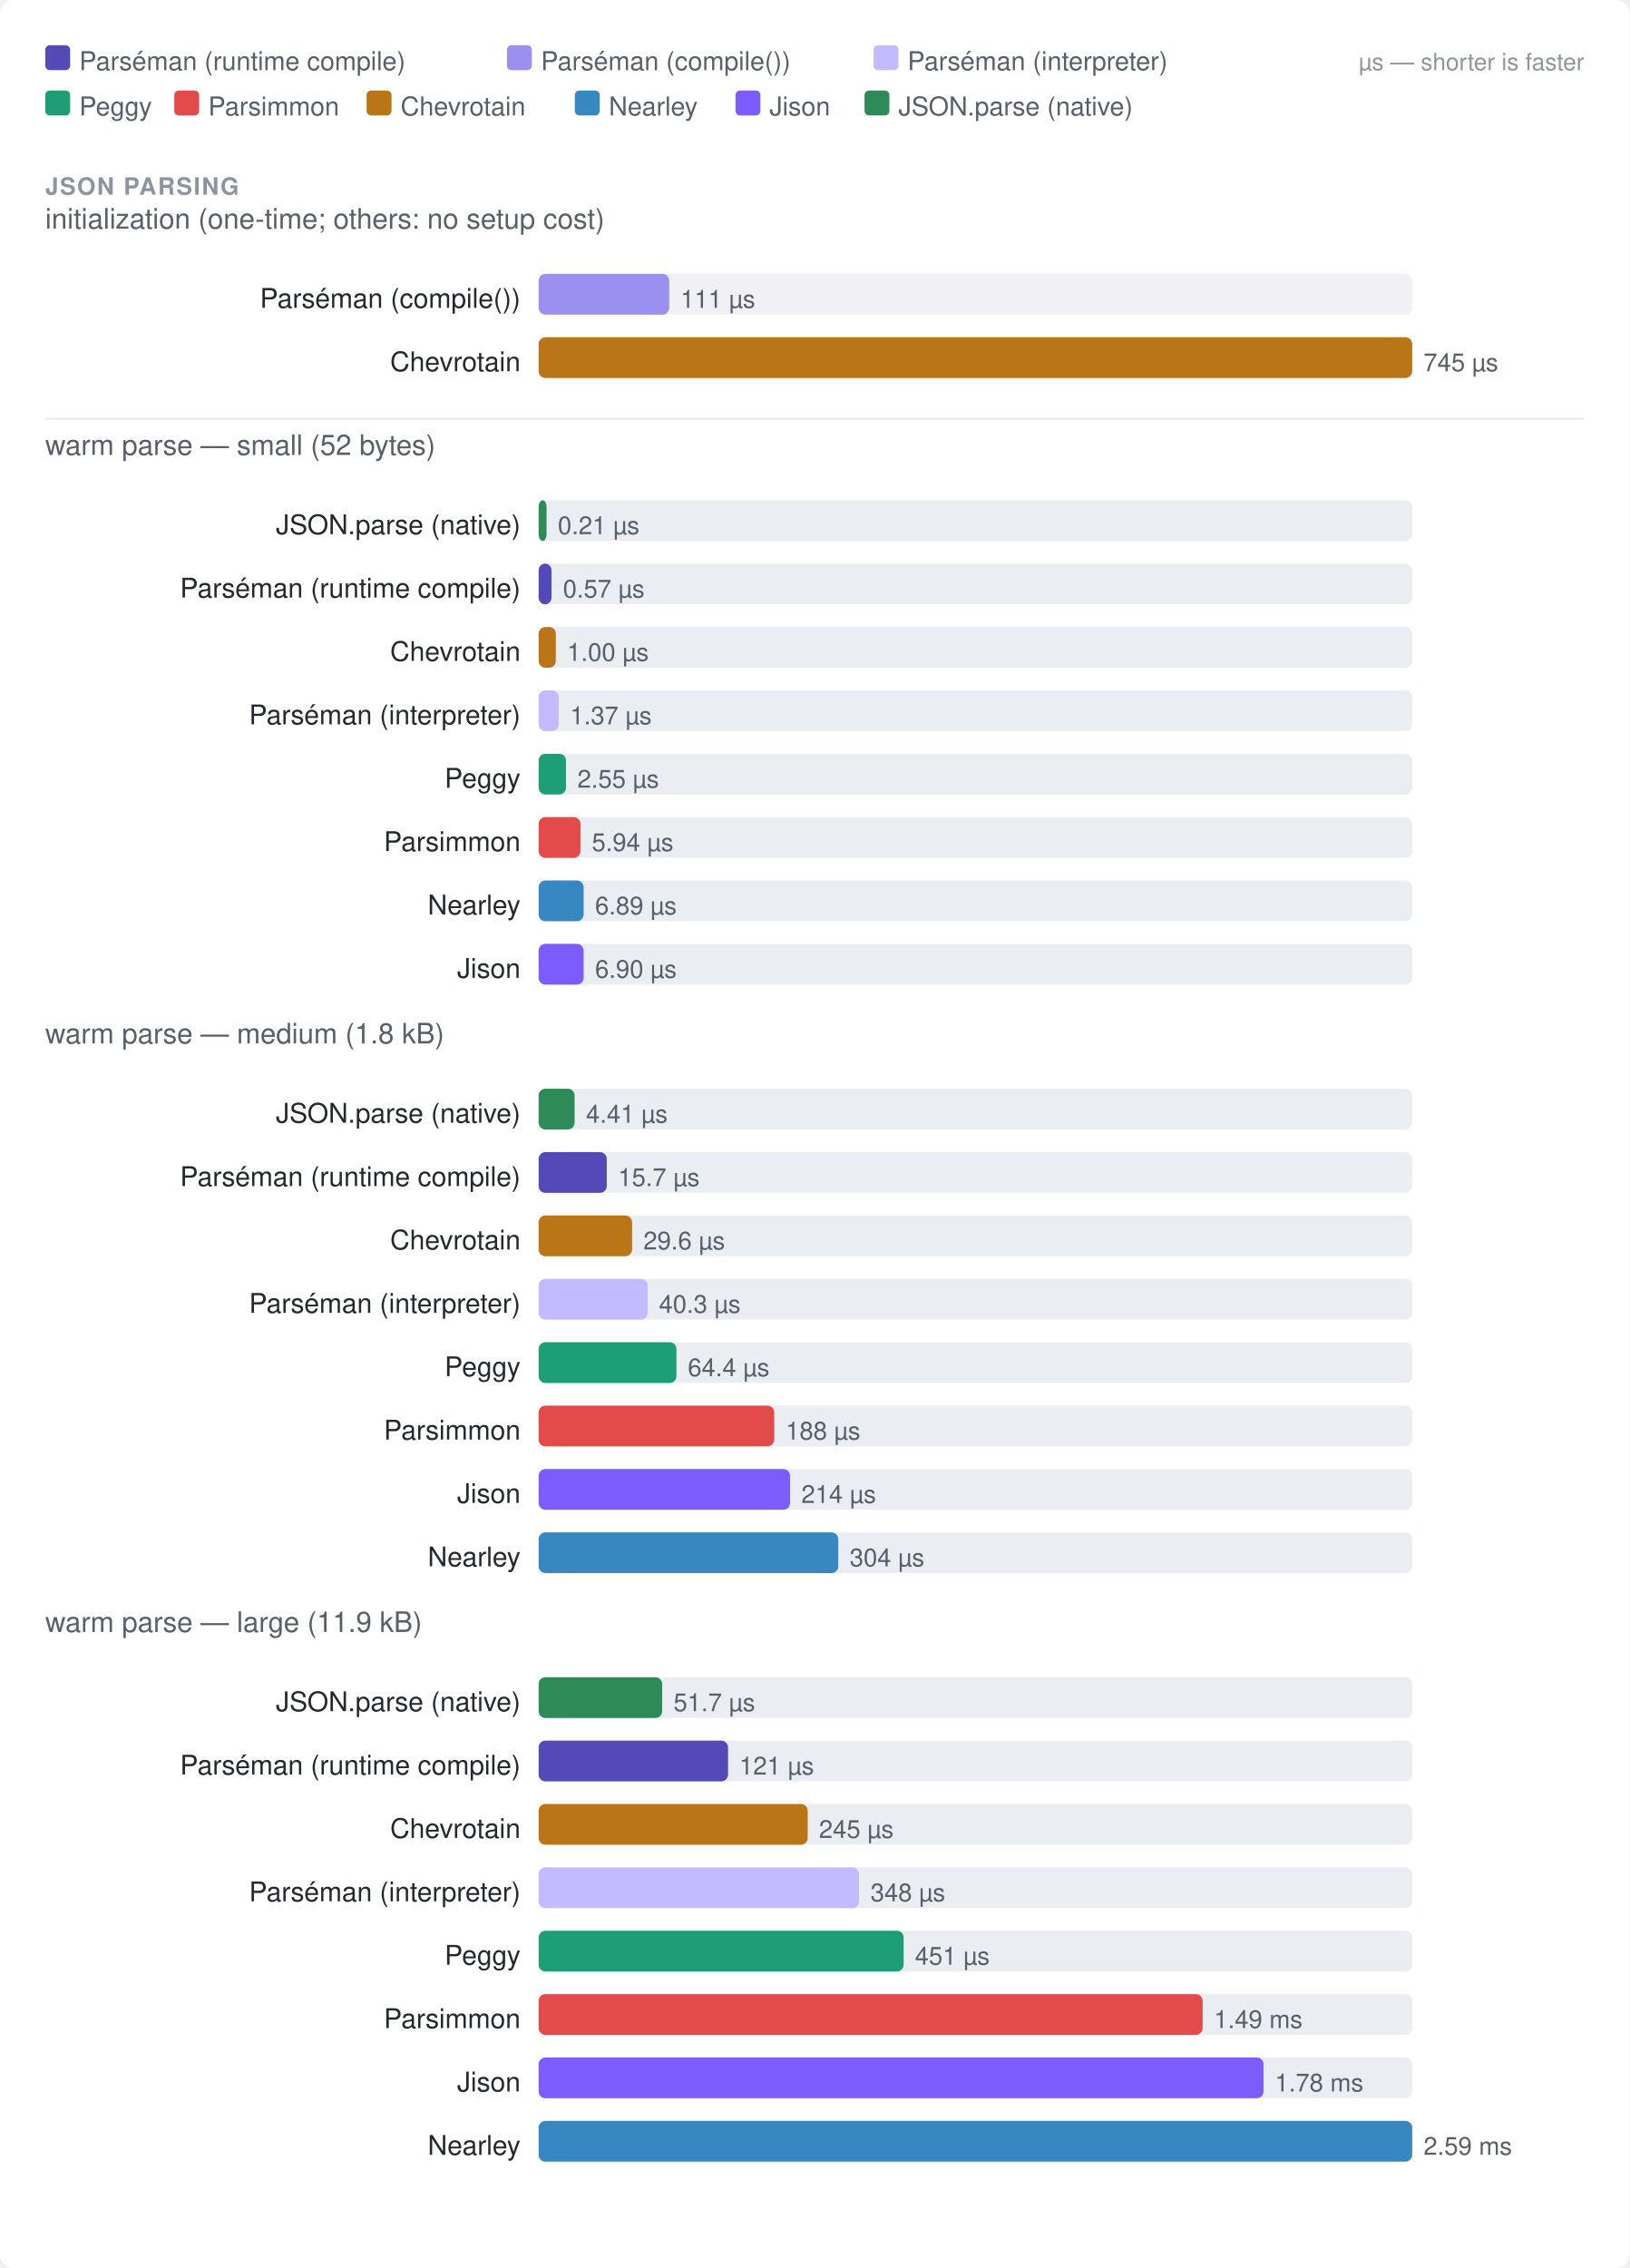
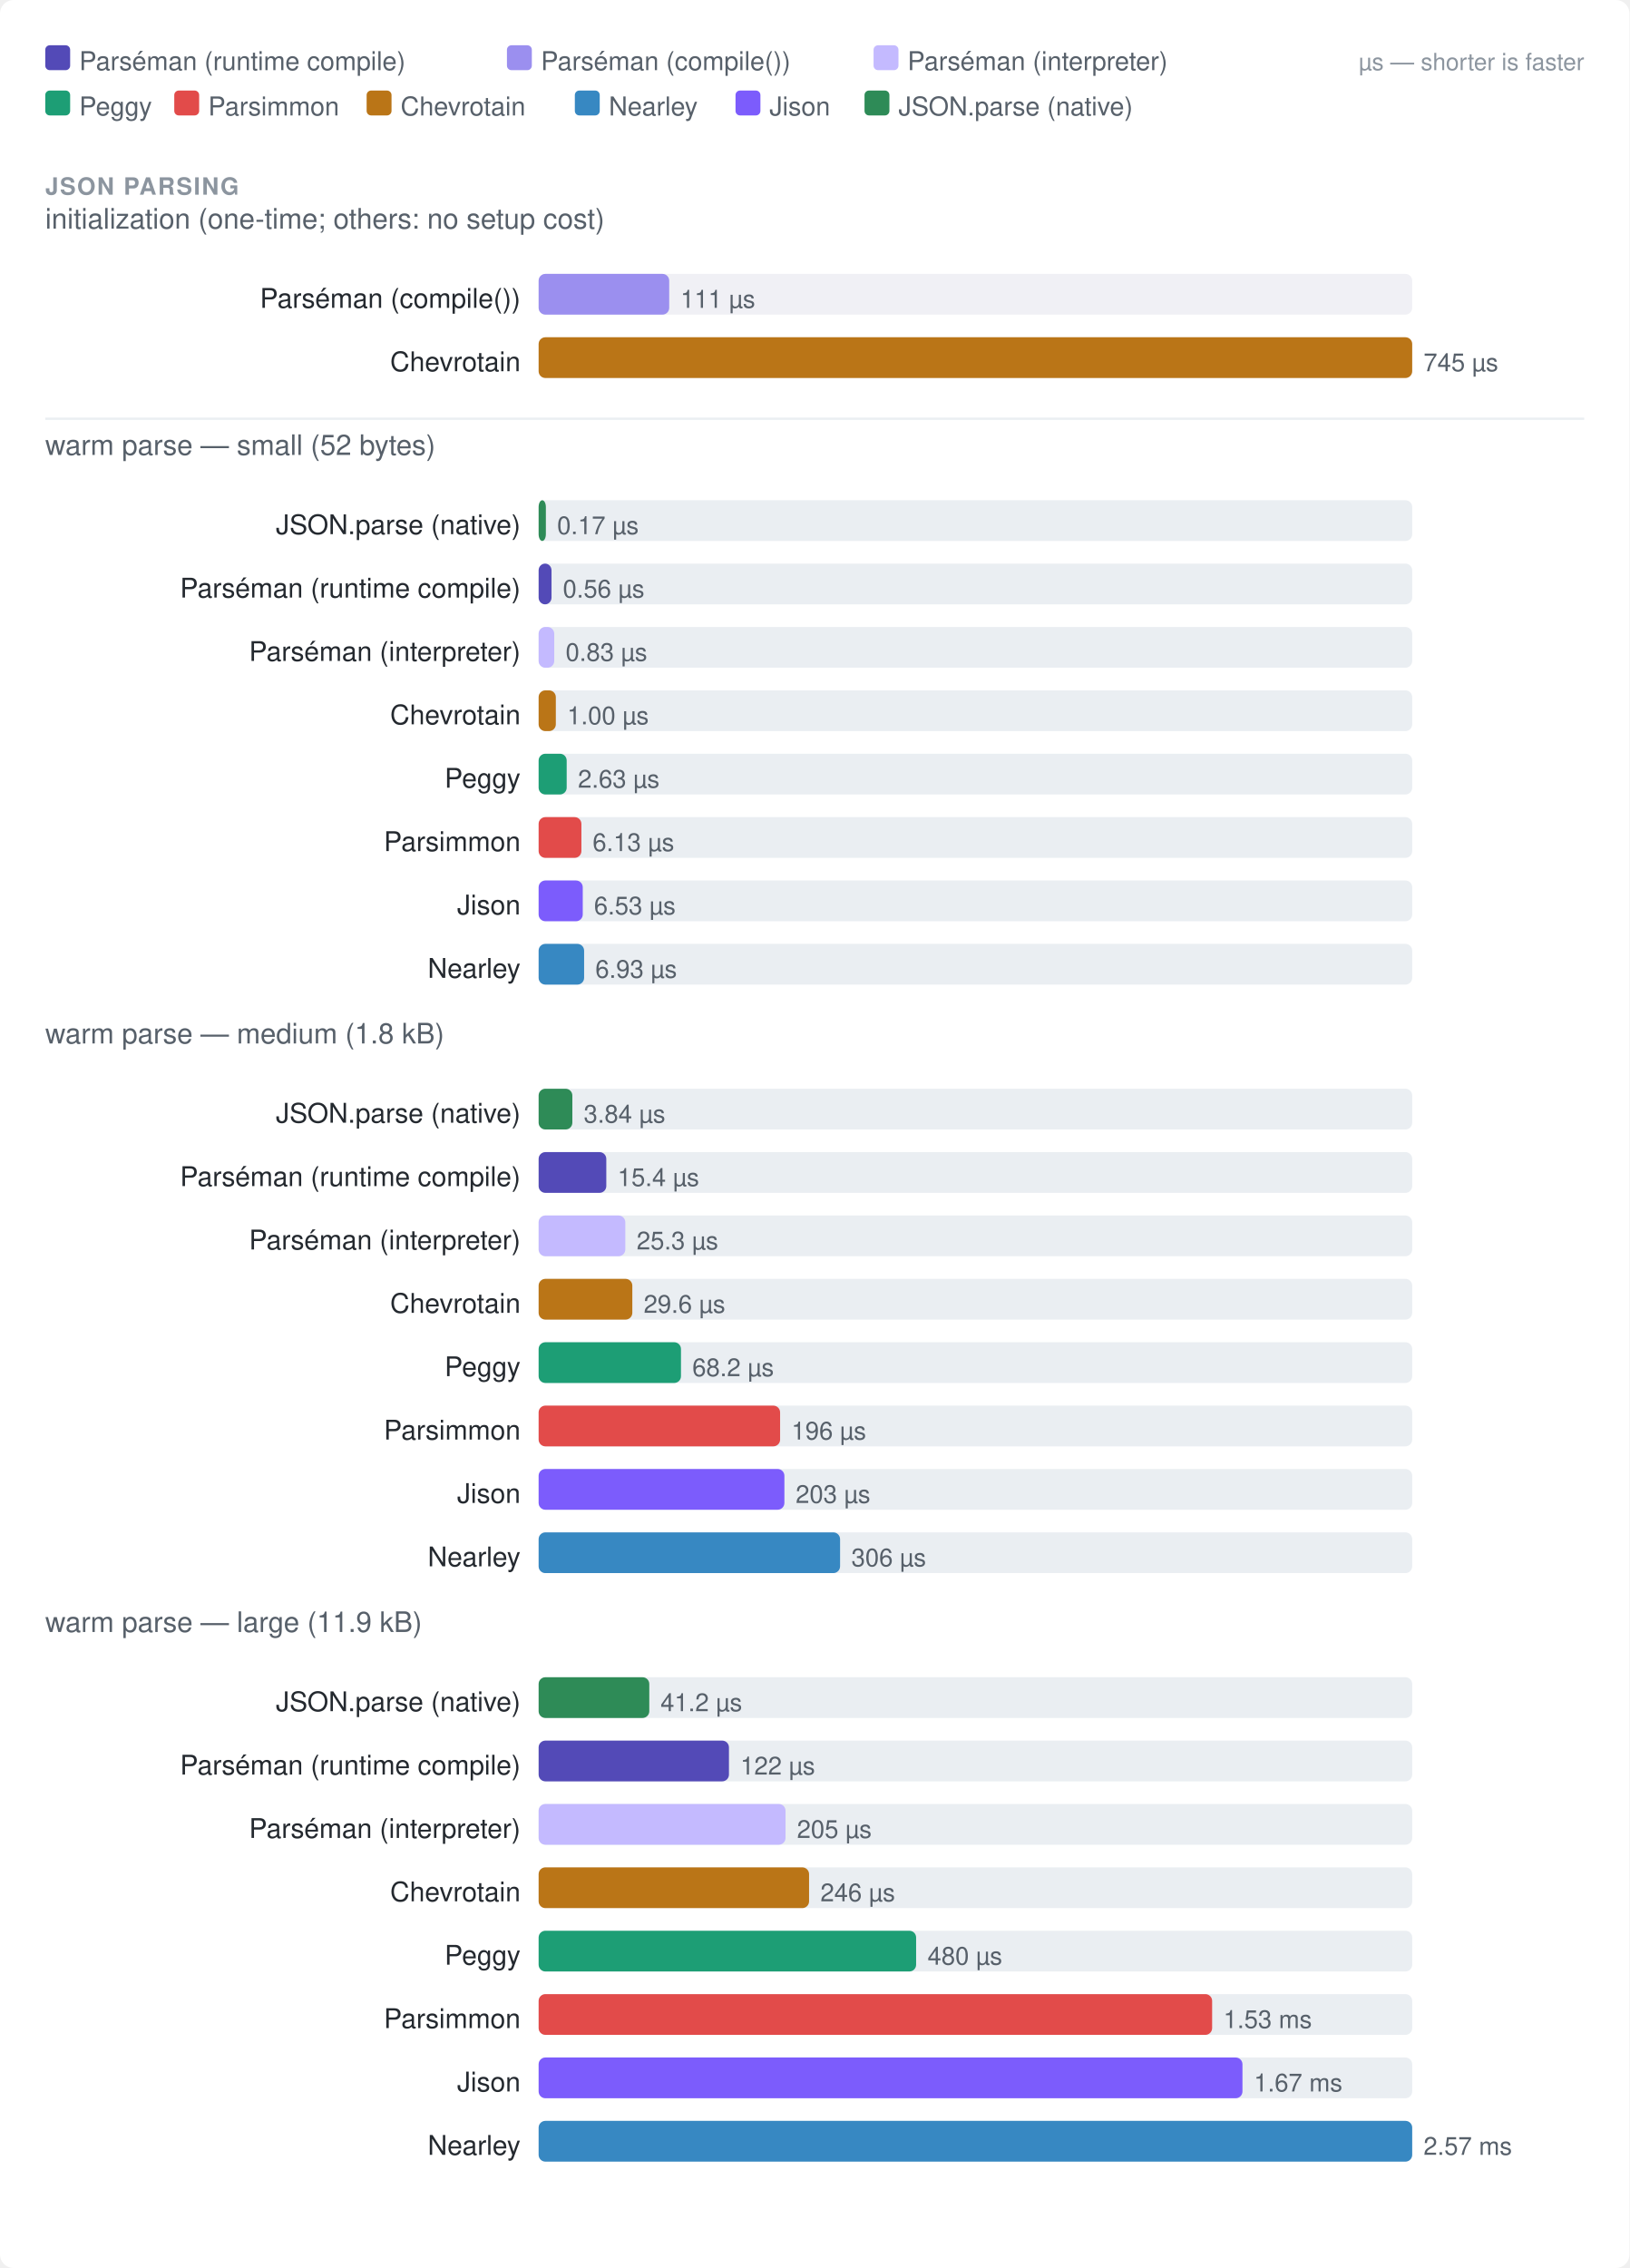
<svg xmlns="http://www.w3.org/2000/svg" viewBox="0 0 720 1002" width="720" height="1002">
  <rect width="720" height="1002" fill="white" rx="6" />
  <rect x="20" y="20" width="11" height="11" rx="2" fill="#534AB7" />
  <text x="35" y="31" font-size="11.5" fill="#57606a" font-family="-apple-system,BlinkMacSystemFont,'Segoe UI',Helvetica,Arial,sans-serif">Parséman (runtime compile)</text>
  <rect x="224" y="20" width="11" height="11" rx="2" fill="#9B8FEF" />
  <text x="239" y="31" font-size="11.5" fill="#57606a" font-family="-apple-system,BlinkMacSystemFont,'Segoe UI',Helvetica,Arial,sans-serif">Parséman (compile())</text>
  <rect x="386" y="20" width="11" height="11" rx="2" fill="#C4BAFF" />
  <text x="401" y="31" font-size="11.5" fill="#57606a" font-family="-apple-system,BlinkMacSystemFont,'Segoe UI',Helvetica,Arial,sans-serif">Parséman (interpreter)</text>
  <rect x="20" y="40" width="11" height="11" rx="2" fill="#1D9E75" />
  <text x="35" y="51" font-size="11.5" fill="#57606a" font-family="-apple-system,BlinkMacSystemFont,'Segoe UI',Helvetica,Arial,sans-serif">Peggy</text>
  <rect x="77" y="40" width="11" height="11" rx="2" fill="#E24B4A" />
  <text x="92" y="51" font-size="11.5" fill="#57606a" font-family="-apple-system,BlinkMacSystemFont,'Segoe UI',Helvetica,Arial,sans-serif">Parsimmon</text>
  <rect x="162" y="40" width="11" height="11" rx="2" fill="#BA7517" />
  <text x="177" y="51" font-size="11.5" fill="#57606a" font-family="-apple-system,BlinkMacSystemFont,'Segoe UI',Helvetica,Arial,sans-serif">Chevrotain</text>
  <rect x="254" y="40" width="11" height="11" rx="2" fill="#3788C2" />
  <text x="269" y="51" font-size="11.5" fill="#57606a" font-family="-apple-system,BlinkMacSystemFont,'Segoe UI',Helvetica,Arial,sans-serif">Nearley</text>
  <rect x="325" y="40" width="11" height="11" rx="2" fill="#7C5CFC" />
  <text x="340" y="51" font-size="11.5" fill="#57606a" font-family="-apple-system,BlinkMacSystemFont,'Segoe UI',Helvetica,Arial,sans-serif">Jison</text>
  <rect x="382" y="40" width="11" height="11" rx="2" fill="#2E8B57" />
  <text x="397" y="51" font-size="11.5" fill="#57606a" font-family="-apple-system,BlinkMacSystemFont,'Segoe UI',Helvetica,Arial,sans-serif">JSON.parse (native)</text>
  <text x="700" y="31" font-size="10.5" fill="#8c959f" text-anchor="end" font-family="-apple-system,BlinkMacSystemFont,'Segoe UI',Helvetica,Arial,sans-serif">µs — shorter is faster</text>
  <text x="20" y="86" font-size="10.5" font-weight="600" fill="#8c959f" letter-spacing="0.06em" font-family="-apple-system,BlinkMacSystemFont,'Segoe UI',Helvetica,Arial,sans-serif">JSON PARSING</text>
  <text x="20" y="101" font-size="12.5" fill="#57606a" font-family="-apple-system,BlinkMacSystemFont,'Segoe UI',Helvetica,Arial,sans-serif">initialization (one-time; others: no setup cost)</text>
  <text x="230" y="136" text-anchor="end" font-size="12" fill="#24292f" font-family="-apple-system,BlinkMacSystemFont,'Segoe UI',Helvetica,Arial,sans-serif">Parséman (compile())</text>
  <rect x="238" y="121" width="386" height="18" rx="3" fill="#f0f0f5" />
  <rect x="238" y="121" width="57.7" height="18" rx="3" fill="#9B8FEF" />
  <text x="300.695" y="136" font-size="11" fill="#57606a" font-family="-apple-system,BlinkMacSystemFont,'Segoe UI',Helvetica,Arial,sans-serif">111 µs</text>
  <text x="230" y="164" text-anchor="end" font-size="12" fill="#24292f" font-family="-apple-system,BlinkMacSystemFont,'Segoe UI',Helvetica,Arial,sans-serif">Chevrotain</text>
  <rect x="238" y="149" width="386" height="18" rx="3" fill="#f0f0f5" />
  <rect x="238" y="149" width="386.0" height="18" rx="3" fill="#BA7517" />
  <text x="629" y="164" font-size="11" fill="#57606a" font-family="-apple-system,BlinkMacSystemFont,'Segoe UI',Helvetica,Arial,sans-serif">745 µs</text>
  <line x1="20" y1="185" x2="700" y2="185" stroke="#eaeef2" stroke-width="1" />
  <text x="20" y="201" font-size="12.5" fill="#57606a" font-family="-apple-system,BlinkMacSystemFont,'Segoe UI',Helvetica,Arial,sans-serif">warm parse — small  (52 bytes)</text>
  <text x="230" y="236" text-anchor="end" font-size="12" fill="#24292f" font-family="-apple-system,BlinkMacSystemFont,'Segoe UI',Helvetica,Arial,sans-serif">JSON.parse (native)</text>
  <rect x="238" y="221" width="386" height="18" rx="3" fill="#eaeef2" />
-   <rect x="238" y="221" width="3.5" height="18" rx="3" fill="#2E8B57" />
-   <text x="246.477" y="236" font-size="11" fill="#57606a" font-family="-apple-system,BlinkMacSystemFont,'Segoe UI',Helvetica,Arial,sans-serif">0.21 µs</text>
+   <rect x="238" y="221" width="3.2" height="18" rx="3" fill="#2E8B57" />
+   <text x="246.156" y="236" font-size="11" fill="#57606a" font-family="-apple-system,BlinkMacSystemFont,'Segoe UI',Helvetica,Arial,sans-serif">0.17 µs</text>
  <text x="230" y="264" text-anchor="end" font-size="12" fill="#24292f" font-family="-apple-system,BlinkMacSystemFont,'Segoe UI',Helvetica,Arial,sans-serif">Parséman (runtime compile)</text>
  <rect x="238" y="249" width="386" height="18" rx="3" fill="#eaeef2" />
  <rect x="238" y="249" width="5.7" height="18" rx="3" fill="#534AB7" />
-   <text x="248.747" y="264" font-size="11" fill="#57606a" font-family="-apple-system,BlinkMacSystemFont,'Segoe UI',Helvetica,Arial,sans-serif">0.57 µs</text>
-   <text x="230" y="292" text-anchor="end" font-size="12" fill="#24292f" font-family="-apple-system,BlinkMacSystemFont,'Segoe UI',Helvetica,Arial,sans-serif">Chevrotain</text>
+   <text x="248.696" y="264" font-size="11" fill="#57606a" font-family="-apple-system,BlinkMacSystemFont,'Segoe UI',Helvetica,Arial,sans-serif">0.56 µs</text>
+   <text x="230" y="292" text-anchor="end" font-size="12" fill="#24292f" font-family="-apple-system,BlinkMacSystemFont,'Segoe UI',Helvetica,Arial,sans-serif">Parséman (interpreter)</text>
  <rect x="238" y="277" width="386" height="18" rx="3" fill="#eaeef2" />
-   <rect x="238" y="277" width="7.6" height="18" rx="3" fill="#BA7517" />
-   <text x="250.582" y="292" font-size="11" fill="#57606a" font-family="-apple-system,BlinkMacSystemFont,'Segoe UI',Helvetica,Arial,sans-serif">1.00 µs</text>
-   <text x="230" y="320" text-anchor="end" font-size="12" fill="#24292f" font-family="-apple-system,BlinkMacSystemFont,'Segoe UI',Helvetica,Arial,sans-serif">Parséman (interpreter)</text>
+   <rect x="238" y="277" width="6.9" height="18" rx="3" fill="#C4BAFF" />
+   <text x="249.919" y="292" font-size="11" fill="#57606a" font-family="-apple-system,BlinkMacSystemFont,'Segoe UI',Helvetica,Arial,sans-serif">0.83 µs</text>
+   <text x="230" y="320" text-anchor="end" font-size="12" fill="#24292f" font-family="-apple-system,BlinkMacSystemFont,'Segoe UI',Helvetica,Arial,sans-serif">Chevrotain</text>
  <rect x="238" y="305" width="386" height="18" rx="3" fill="#eaeef2" />
-   <rect x="238" y="305" width="8.9" height="18" rx="3" fill="#C4BAFF" />
-   <text x="251.883" y="320" font-size="11" fill="#57606a" font-family="-apple-system,BlinkMacSystemFont,'Segoe UI',Helvetica,Arial,sans-serif">1.37 µs</text>
+   <rect x="238" y="305" width="7.6" height="18" rx="3" fill="#BA7517" />
+   <text x="250.602" y="320" font-size="11" fill="#57606a" font-family="-apple-system,BlinkMacSystemFont,'Segoe UI',Helvetica,Arial,sans-serif">1.00 µs</text>
  <text x="230" y="348" text-anchor="end" font-size="12" fill="#24292f" font-family="-apple-system,BlinkMacSystemFont,'Segoe UI',Helvetica,Arial,sans-serif">Peggy</text>
  <rect x="238" y="333" width="386" height="18" rx="3" fill="#eaeef2" />
-   <rect x="238" y="333" width="12.1" height="18" rx="3" fill="#1D9E75" />
-   <text x="255.117" y="348" font-size="11" fill="#57606a" font-family="-apple-system,BlinkMacSystemFont,'Segoe UI',Helvetica,Arial,sans-serif">2.55 µs</text>
+   <rect x="238" y="333" width="12.4" height="18" rx="3" fill="#1D9E75" />
+   <text x="255.351" y="348" font-size="11" fill="#57606a" font-family="-apple-system,BlinkMacSystemFont,'Segoe UI',Helvetica,Arial,sans-serif">2.63 µs</text>
  <text x="230" y="376" text-anchor="end" font-size="12" fill="#24292f" font-family="-apple-system,BlinkMacSystemFont,'Segoe UI',Helvetica,Arial,sans-serif">Parsimmon</text>
  <rect x="238" y="361" width="386" height="18" rx="3" fill="#eaeef2" />
-   <rect x="238" y="361" width="18.5" height="18" rx="3" fill="#E24B4A" />
-   <text x="261.498" y="376" font-size="11" fill="#57606a" font-family="-apple-system,BlinkMacSystemFont,'Segoe UI',Helvetica,Arial,sans-serif">5.94 µs</text>
-   <text x="230" y="404" text-anchor="end" font-size="12" fill="#24292f" font-family="-apple-system,BlinkMacSystemFont,'Segoe UI',Helvetica,Arial,sans-serif">Nearley</text>
+   <rect x="238" y="361" width="18.9" height="18" rx="3" fill="#E24B4A" />
+   <text x="261.851" y="376" font-size="11" fill="#57606a" font-family="-apple-system,BlinkMacSystemFont,'Segoe UI',Helvetica,Arial,sans-serif">6.13 µs</text>
+   <text x="230" y="404" text-anchor="end" font-size="12" fill="#24292f" font-family="-apple-system,BlinkMacSystemFont,'Segoe UI',Helvetica,Arial,sans-serif">Jison</text>
  <rect x="238" y="389" width="386" height="18" rx="3" fill="#eaeef2" />
-   <rect x="238" y="389" width="19.9" height="18" rx="3" fill="#3788C2" />
-   <text x="262.931" y="404" font-size="11" fill="#57606a" font-family="-apple-system,BlinkMacSystemFont,'Segoe UI',Helvetica,Arial,sans-serif">6.89 µs</text>
-   <text x="230" y="432" text-anchor="end" font-size="12" fill="#24292f" font-family="-apple-system,BlinkMacSystemFont,'Segoe UI',Helvetica,Arial,sans-serif">Jison</text>
+   <rect x="238" y="389" width="19.5" height="18" rx="3" fill="#7C5CFC" />
+   <text x="262.467" y="404" font-size="11" fill="#57606a" font-family="-apple-system,BlinkMacSystemFont,'Segoe UI',Helvetica,Arial,sans-serif">6.53 µs</text>
+   <text x="230" y="432" text-anchor="end" font-size="12" fill="#24292f" font-family="-apple-system,BlinkMacSystemFont,'Segoe UI',Helvetica,Arial,sans-serif">Nearley</text>
  <rect x="238" y="417" width="386" height="18" rx="3" fill="#eaeef2" />
-   <rect x="238" y="417" width="19.9" height="18" rx="3" fill="#7C5CFC" />
-   <text x="262.938" y="432" font-size="11" fill="#57606a" font-family="-apple-system,BlinkMacSystemFont,'Segoe UI',Helvetica,Arial,sans-serif">6.90 µs</text>
+   <rect x="238" y="417" width="20.1" height="18" rx="3" fill="#3788C2" />
+   <text x="263.056" y="432" font-size="11" fill="#57606a" font-family="-apple-system,BlinkMacSystemFont,'Segoe UI',Helvetica,Arial,sans-serif">6.93 µs</text>
  <text x="20" y="461" font-size="12.5" fill="#57606a" font-family="-apple-system,BlinkMacSystemFont,'Segoe UI',Helvetica,Arial,sans-serif">warm parse — medium  (1.8 kB)</text>
  <text x="230" y="496" text-anchor="end" font-size="12" fill="#24292f" font-family="-apple-system,BlinkMacSystemFont,'Segoe UI',Helvetica,Arial,sans-serif">JSON.parse (native)</text>
  <rect x="238" y="481" width="386" height="18" rx="3" fill="#eaeef2" />
-   <rect x="238" y="481" width="15.9" height="18" rx="3" fill="#2E8B57" />
-   <text x="258.934" y="496" font-size="11" fill="#57606a" font-family="-apple-system,BlinkMacSystemFont,'Segoe UI',Helvetica,Arial,sans-serif">4.41 µs</text>
+   <rect x="238" y="481" width="14.9" height="18" rx="3" fill="#2E8B57" />
+   <text x="257.931" y="496" font-size="11" fill="#57606a" font-family="-apple-system,BlinkMacSystemFont,'Segoe UI',Helvetica,Arial,sans-serif">3.84 µs</text>
  <text x="230" y="524" text-anchor="end" font-size="12" fill="#24292f" font-family="-apple-system,BlinkMacSystemFont,'Segoe UI',Helvetica,Arial,sans-serif">Parséman (runtime compile)</text>
  <rect x="238" y="509" width="386" height="18" rx="3" fill="#eaeef2" />
-   <rect x="238" y="509" width="30.1" height="18" rx="3" fill="#534AB7" />
-   <text x="273.066" y="524" font-size="11" fill="#57606a" font-family="-apple-system,BlinkMacSystemFont,'Segoe UI',Helvetica,Arial,sans-serif">15.7 µs</text>
-   <text x="230" y="552" text-anchor="end" font-size="12" fill="#24292f" font-family="-apple-system,BlinkMacSystemFont,'Segoe UI',Helvetica,Arial,sans-serif">Chevrotain</text>
+   <rect x="238" y="509" width="29.9" height="18" rx="3" fill="#534AB7" />
+   <text x="272.863" y="524" font-size="11" fill="#57606a" font-family="-apple-system,BlinkMacSystemFont,'Segoe UI',Helvetica,Arial,sans-serif">15.4 µs</text>
+   <text x="230" y="552" text-anchor="end" font-size="12" fill="#24292f" font-family="-apple-system,BlinkMacSystemFont,'Segoe UI',Helvetica,Arial,sans-serif">Parséman (interpreter)</text>
  <rect x="238" y="537" width="386" height="18" rx="3" fill="#eaeef2" />
-   <rect x="238" y="537" width="41.3" height="18" rx="3" fill="#BA7517" />
-   <text x="284.279" y="552" font-size="11" fill="#57606a" font-family="-apple-system,BlinkMacSystemFont,'Segoe UI',Helvetica,Arial,sans-serif">29.6 µs</text>
-   <text x="230" y="580" text-anchor="end" font-size="12" fill="#24292f" font-family="-apple-system,BlinkMacSystemFont,'Segoe UI',Helvetica,Arial,sans-serif">Parséman (interpreter)</text>
+   <rect x="238" y="537" width="38.3" height="18" rx="3" fill="#C4BAFF" />
+   <text x="281.296" y="552" font-size="11" fill="#57606a" font-family="-apple-system,BlinkMacSystemFont,'Segoe UI',Helvetica,Arial,sans-serif">25.3 µs</text>
+   <text x="230" y="580" text-anchor="end" font-size="12" fill="#24292f" font-family="-apple-system,BlinkMacSystemFont,'Segoe UI',Helvetica,Arial,sans-serif">Chevrotain</text>
  <rect x="238" y="565" width="386" height="18" rx="3" fill="#eaeef2" />
-   <rect x="238" y="565" width="48.2" height="18" rx="3" fill="#C4BAFF" />
-   <text x="291.178" y="580" font-size="11" fill="#57606a" font-family="-apple-system,BlinkMacSystemFont,'Segoe UI',Helvetica,Arial,sans-serif">40.3 µs</text>
+   <rect x="238" y="565" width="41.4" height="18" rx="3" fill="#BA7517" />
+   <text x="284.414" y="580" font-size="11" fill="#57606a" font-family="-apple-system,BlinkMacSystemFont,'Segoe UI',Helvetica,Arial,sans-serif">29.6 µs</text>
  <text x="230" y="608" text-anchor="end" font-size="12" fill="#24292f" font-family="-apple-system,BlinkMacSystemFont,'Segoe UI',Helvetica,Arial,sans-serif">Peggy</text>
  <rect x="238" y="593" width="386" height="18" rx="3" fill="#eaeef2" />
-   <rect x="238" y="593" width="60.9" height="18" rx="3" fill="#1D9E75" />
-   <text x="303.922" y="608" font-size="11" fill="#57606a" font-family="-apple-system,BlinkMacSystemFont,'Segoe UI',Helvetica,Arial,sans-serif">64.4 µs</text>
+   <rect x="238" y="593" width="62.9" height="18" rx="3" fill="#1D9E75" />
+   <text x="305.898" y="608" font-size="11" fill="#57606a" font-family="-apple-system,BlinkMacSystemFont,'Segoe UI',Helvetica,Arial,sans-serif">68.2 µs</text>
  <text x="230" y="636" text-anchor="end" font-size="12" fill="#24292f" font-family="-apple-system,BlinkMacSystemFont,'Segoe UI',Helvetica,Arial,sans-serif">Parsimmon</text>
  <rect x="238" y="621" width="386" height="18" rx="3" fill="#eaeef2" />
-   <rect x="238" y="621" width="104.1" height="18" rx="3" fill="#E24B4A" />
-   <text x="347.147" y="636" font-size="11" fill="#57606a" font-family="-apple-system,BlinkMacSystemFont,'Segoe UI',Helvetica,Arial,sans-serif">188 µs</text>
+   <rect x="238" y="621" width="106.7" height="18" rx="3" fill="#E24B4A" />
+   <text x="349.708" y="636" font-size="11" fill="#57606a" font-family="-apple-system,BlinkMacSystemFont,'Segoe UI',Helvetica,Arial,sans-serif">196 µs</text>
  <text x="230" y="664" text-anchor="end" font-size="12" fill="#24292f" font-family="-apple-system,BlinkMacSystemFont,'Segoe UI',Helvetica,Arial,sans-serif">Jison</text>
  <rect x="238" y="649" width="386" height="18" rx="3" fill="#eaeef2" />
-   <rect x="238" y="649" width="111.1" height="18" rx="3" fill="#7C5CFC" />
-   <text x="354.073" y="664" font-size="11" fill="#57606a" font-family="-apple-system,BlinkMacSystemFont,'Segoe UI',Helvetica,Arial,sans-serif">214 µs</text>
+   <rect x="238" y="649" width="108.6" height="18" rx="3" fill="#7C5CFC" />
+   <text x="351.566" y="664" font-size="11" fill="#57606a" font-family="-apple-system,BlinkMacSystemFont,'Segoe UI',Helvetica,Arial,sans-serif">203 µs</text>
  <text x="230" y="692" text-anchor="end" font-size="12" fill="#24292f" font-family="-apple-system,BlinkMacSystemFont,'Segoe UI',Helvetica,Arial,sans-serif">Nearley</text>
  <rect x="238" y="677" width="386" height="18" rx="3" fill="#eaeef2" />
-   <rect x="238" y="677" width="132.4" height="18" rx="3" fill="#3788C2" />
-   <text x="375.438" y="692" font-size="11" fill="#57606a" font-family="-apple-system,BlinkMacSystemFont,'Segoe UI',Helvetica,Arial,sans-serif">304 µs</text>
+   <rect x="238" y="677" width="133.2" height="18" rx="3" fill="#3788C2" />
+   <text x="376.186" y="692" font-size="11" fill="#57606a" font-family="-apple-system,BlinkMacSystemFont,'Segoe UI',Helvetica,Arial,sans-serif">306 µs</text>
  <text x="20" y="721" font-size="12.5" fill="#57606a" font-family="-apple-system,BlinkMacSystemFont,'Segoe UI',Helvetica,Arial,sans-serif">warm parse — large  (11.9 kB)</text>
  <text x="230" y="756" text-anchor="end" font-size="12" fill="#24292f" font-family="-apple-system,BlinkMacSystemFont,'Segoe UI',Helvetica,Arial,sans-serif">JSON.parse (native)</text>
  <rect x="238" y="741" width="386" height="18" rx="3" fill="#eaeef2" />
-   <rect x="238" y="741" width="54.6" height="18" rx="3" fill="#2E8B57" />
-   <text x="297.584" y="756" font-size="11" fill="#57606a" font-family="-apple-system,BlinkMacSystemFont,'Segoe UI',Helvetica,Arial,sans-serif">51.7 µs</text>
+   <rect x="238" y="741" width="48.9" height="18" rx="3" fill="#2E8B57" />
+   <text x="291.864" y="756" font-size="11" fill="#57606a" font-family="-apple-system,BlinkMacSystemFont,'Segoe UI',Helvetica,Arial,sans-serif">41.2 µs</text>
  <text x="230" y="784" text-anchor="end" font-size="12" fill="#24292f" font-family="-apple-system,BlinkMacSystemFont,'Segoe UI',Helvetica,Arial,sans-serif">Parséman (runtime compile)</text>
  <rect x="238" y="769" width="386" height="18" rx="3" fill="#eaeef2" />
-   <rect x="238" y="769" width="83.7" height="18" rx="3" fill="#534AB7" />
-   <text x="326.675" y="784" font-size="11" fill="#57606a" font-family="-apple-system,BlinkMacSystemFont,'Segoe UI',Helvetica,Arial,sans-serif">121 µs</text>
-   <text x="230" y="812" text-anchor="end" font-size="12" fill="#24292f" font-family="-apple-system,BlinkMacSystemFont,'Segoe UI',Helvetica,Arial,sans-serif">Chevrotain</text>
+   <rect x="238" y="769" width="84.1" height="18" rx="3" fill="#534AB7" />
+   <text x="327.136" y="784" font-size="11" fill="#57606a" font-family="-apple-system,BlinkMacSystemFont,'Segoe UI',Helvetica,Arial,sans-serif">122 µs</text>
+   <text x="230" y="812" text-anchor="end" font-size="12" fill="#24292f" font-family="-apple-system,BlinkMacSystemFont,'Segoe UI',Helvetica,Arial,sans-serif">Parséman (interpreter)</text>
  <rect x="238" y="797" width="386" height="18" rx="3" fill="#eaeef2" />
-   <rect x="238" y="797" width="118.9" height="18" rx="3" fill="#BA7517" />
-   <text x="361.859" y="812" font-size="11" fill="#57606a" font-family="-apple-system,BlinkMacSystemFont,'Segoe UI',Helvetica,Arial,sans-serif">245 µs</text>
-   <text x="230" y="840" text-anchor="end" font-size="12" fill="#24292f" font-family="-apple-system,BlinkMacSystemFont,'Segoe UI',Helvetica,Arial,sans-serif">Parséman (interpreter)</text>
+   <rect x="238" y="797" width="109.1" height="18" rx="3" fill="#C4BAFF" />
+   <text x="352.145" y="812" font-size="11" fill="#57606a" font-family="-apple-system,BlinkMacSystemFont,'Segoe UI',Helvetica,Arial,sans-serif">205 µs</text>
+   <text x="230" y="840" text-anchor="end" font-size="12" fill="#24292f" font-family="-apple-system,BlinkMacSystemFont,'Segoe UI',Helvetica,Arial,sans-serif">Chevrotain</text>
  <rect x="238" y="825" width="386" height="18" rx="3" fill="#eaeef2" />
-   <rect x="238" y="825" width="141.6" height="18" rx="3" fill="#C4BAFF" />
-   <text x="384.649" y="840" font-size="11" fill="#57606a" font-family="-apple-system,BlinkMacSystemFont,'Segoe UI',Helvetica,Arial,sans-serif">348 µs</text>
+   <rect x="238" y="825" width="119.5" height="18" rx="3" fill="#BA7517" />
+   <text x="362.497" y="840" font-size="11" fill="#57606a" font-family="-apple-system,BlinkMacSystemFont,'Segoe UI',Helvetica,Arial,sans-serif">246 µs</text>
  <text x="230" y="868" text-anchor="end" font-size="12" fill="#24292f" font-family="-apple-system,BlinkMacSystemFont,'Segoe UI',Helvetica,Arial,sans-serif">Peggy</text>
  <rect x="238" y="853" width="386" height="18" rx="3" fill="#eaeef2" />
-   <rect x="238" y="853" width="161.3" height="18" rx="3" fill="#1D9E75" />
-   <text x="404.285" y="868" font-size="11" fill="#57606a" font-family="-apple-system,BlinkMacSystemFont,'Segoe UI',Helvetica,Arial,sans-serif">451 µs</text>
+   <rect x="238" y="853" width="166.8" height="18" rx="3" fill="#1D9E75" />
+   <text x="409.848" y="868" font-size="11" fill="#57606a" font-family="-apple-system,BlinkMacSystemFont,'Segoe UI',Helvetica,Arial,sans-serif">480 µs</text>
  <text x="230" y="896" text-anchor="end" font-size="12" fill="#24292f" font-family="-apple-system,BlinkMacSystemFont,'Segoe UI',Helvetica,Arial,sans-serif">Parsimmon</text>
  <rect x="238" y="881" width="386" height="18" rx="3" fill="#eaeef2" />
-   <rect x="238" y="881" width="293.4" height="18" rx="3" fill="#E24B4A" />
-   <text x="536.414" y="896" font-size="11" fill="#57606a" font-family="-apple-system,BlinkMacSystemFont,'Segoe UI',Helvetica,Arial,sans-serif">1.49 ms</text>
+   <rect x="238" y="881" width="297.6" height="18" rx="3" fill="#E24B4A" />
+   <text x="540.577" y="896" font-size="11" fill="#57606a" font-family="-apple-system,BlinkMacSystemFont,'Segoe UI',Helvetica,Arial,sans-serif">1.53 ms</text>
  <text x="230" y="924" text-anchor="end" font-size="12" fill="#24292f" font-family="-apple-system,BlinkMacSystemFont,'Segoe UI',Helvetica,Arial,sans-serif">Jison</text>
  <rect x="238" y="909" width="386" height="18" rx="3" fill="#eaeef2" />
-   <rect x="238" y="909" width="320.3" height="18" rx="3" fill="#7C5CFC" />
-   <text x="563.326" y="924" font-size="11" fill="#57606a" font-family="-apple-system,BlinkMacSystemFont,'Segoe UI',Helvetica,Arial,sans-serif">1.78 ms</text>
+   <rect x="238" y="909" width="311.0" height="18" rx="3" fill="#7C5CFC" />
+   <text x="554.048" y="924" font-size="11" fill="#57606a" font-family="-apple-system,BlinkMacSystemFont,'Segoe UI',Helvetica,Arial,sans-serif">1.67 ms</text>
  <text x="230" y="952" text-anchor="end" font-size="12" fill="#24292f" font-family="-apple-system,BlinkMacSystemFont,'Segoe UI',Helvetica,Arial,sans-serif">Nearley</text>
  <rect x="238" y="937" width="386" height="18" rx="3" fill="#eaeef2" />
  <rect x="238" y="937" width="386.0" height="18" rx="3" fill="#3788C2" />
-   <text x="629" y="952" font-size="11" fill="#57606a" font-family="-apple-system,BlinkMacSystemFont,'Segoe UI',Helvetica,Arial,sans-serif">2.59 ms</text>
+   <text x="629" y="952" font-size="11" fill="#57606a" font-family="-apple-system,BlinkMacSystemFont,'Segoe UI',Helvetica,Arial,sans-serif">2.57 ms</text>
</svg>
